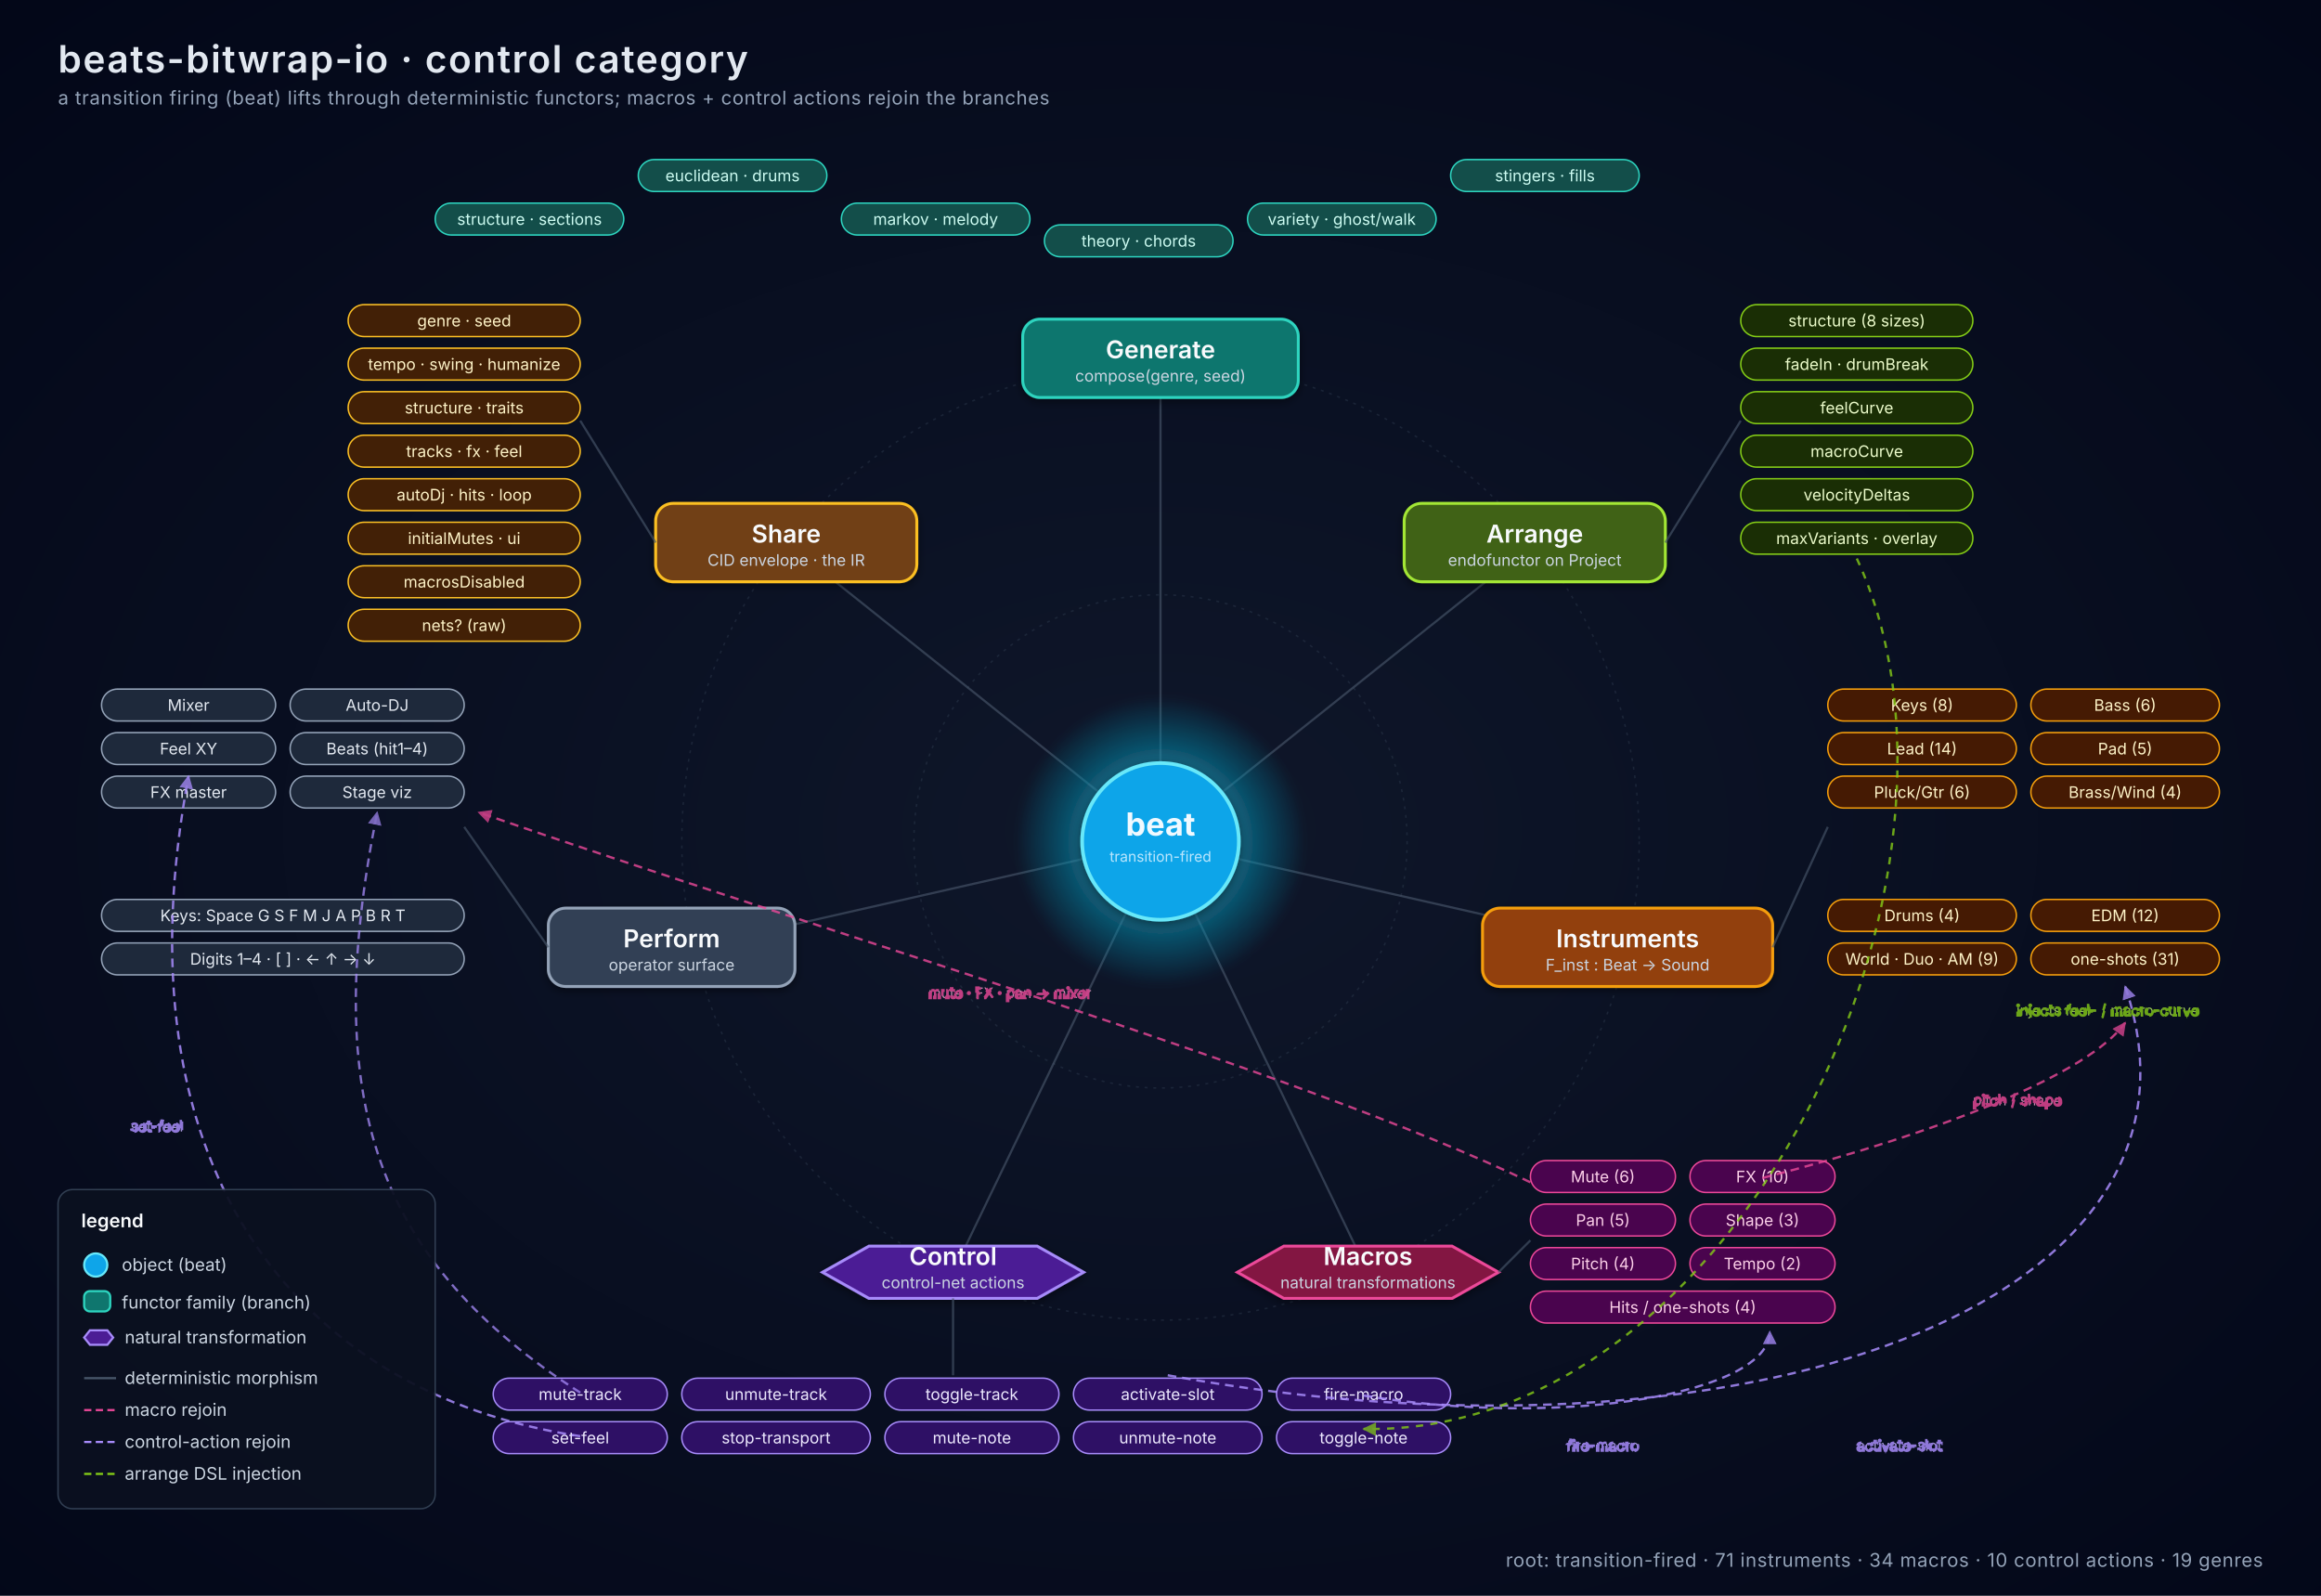
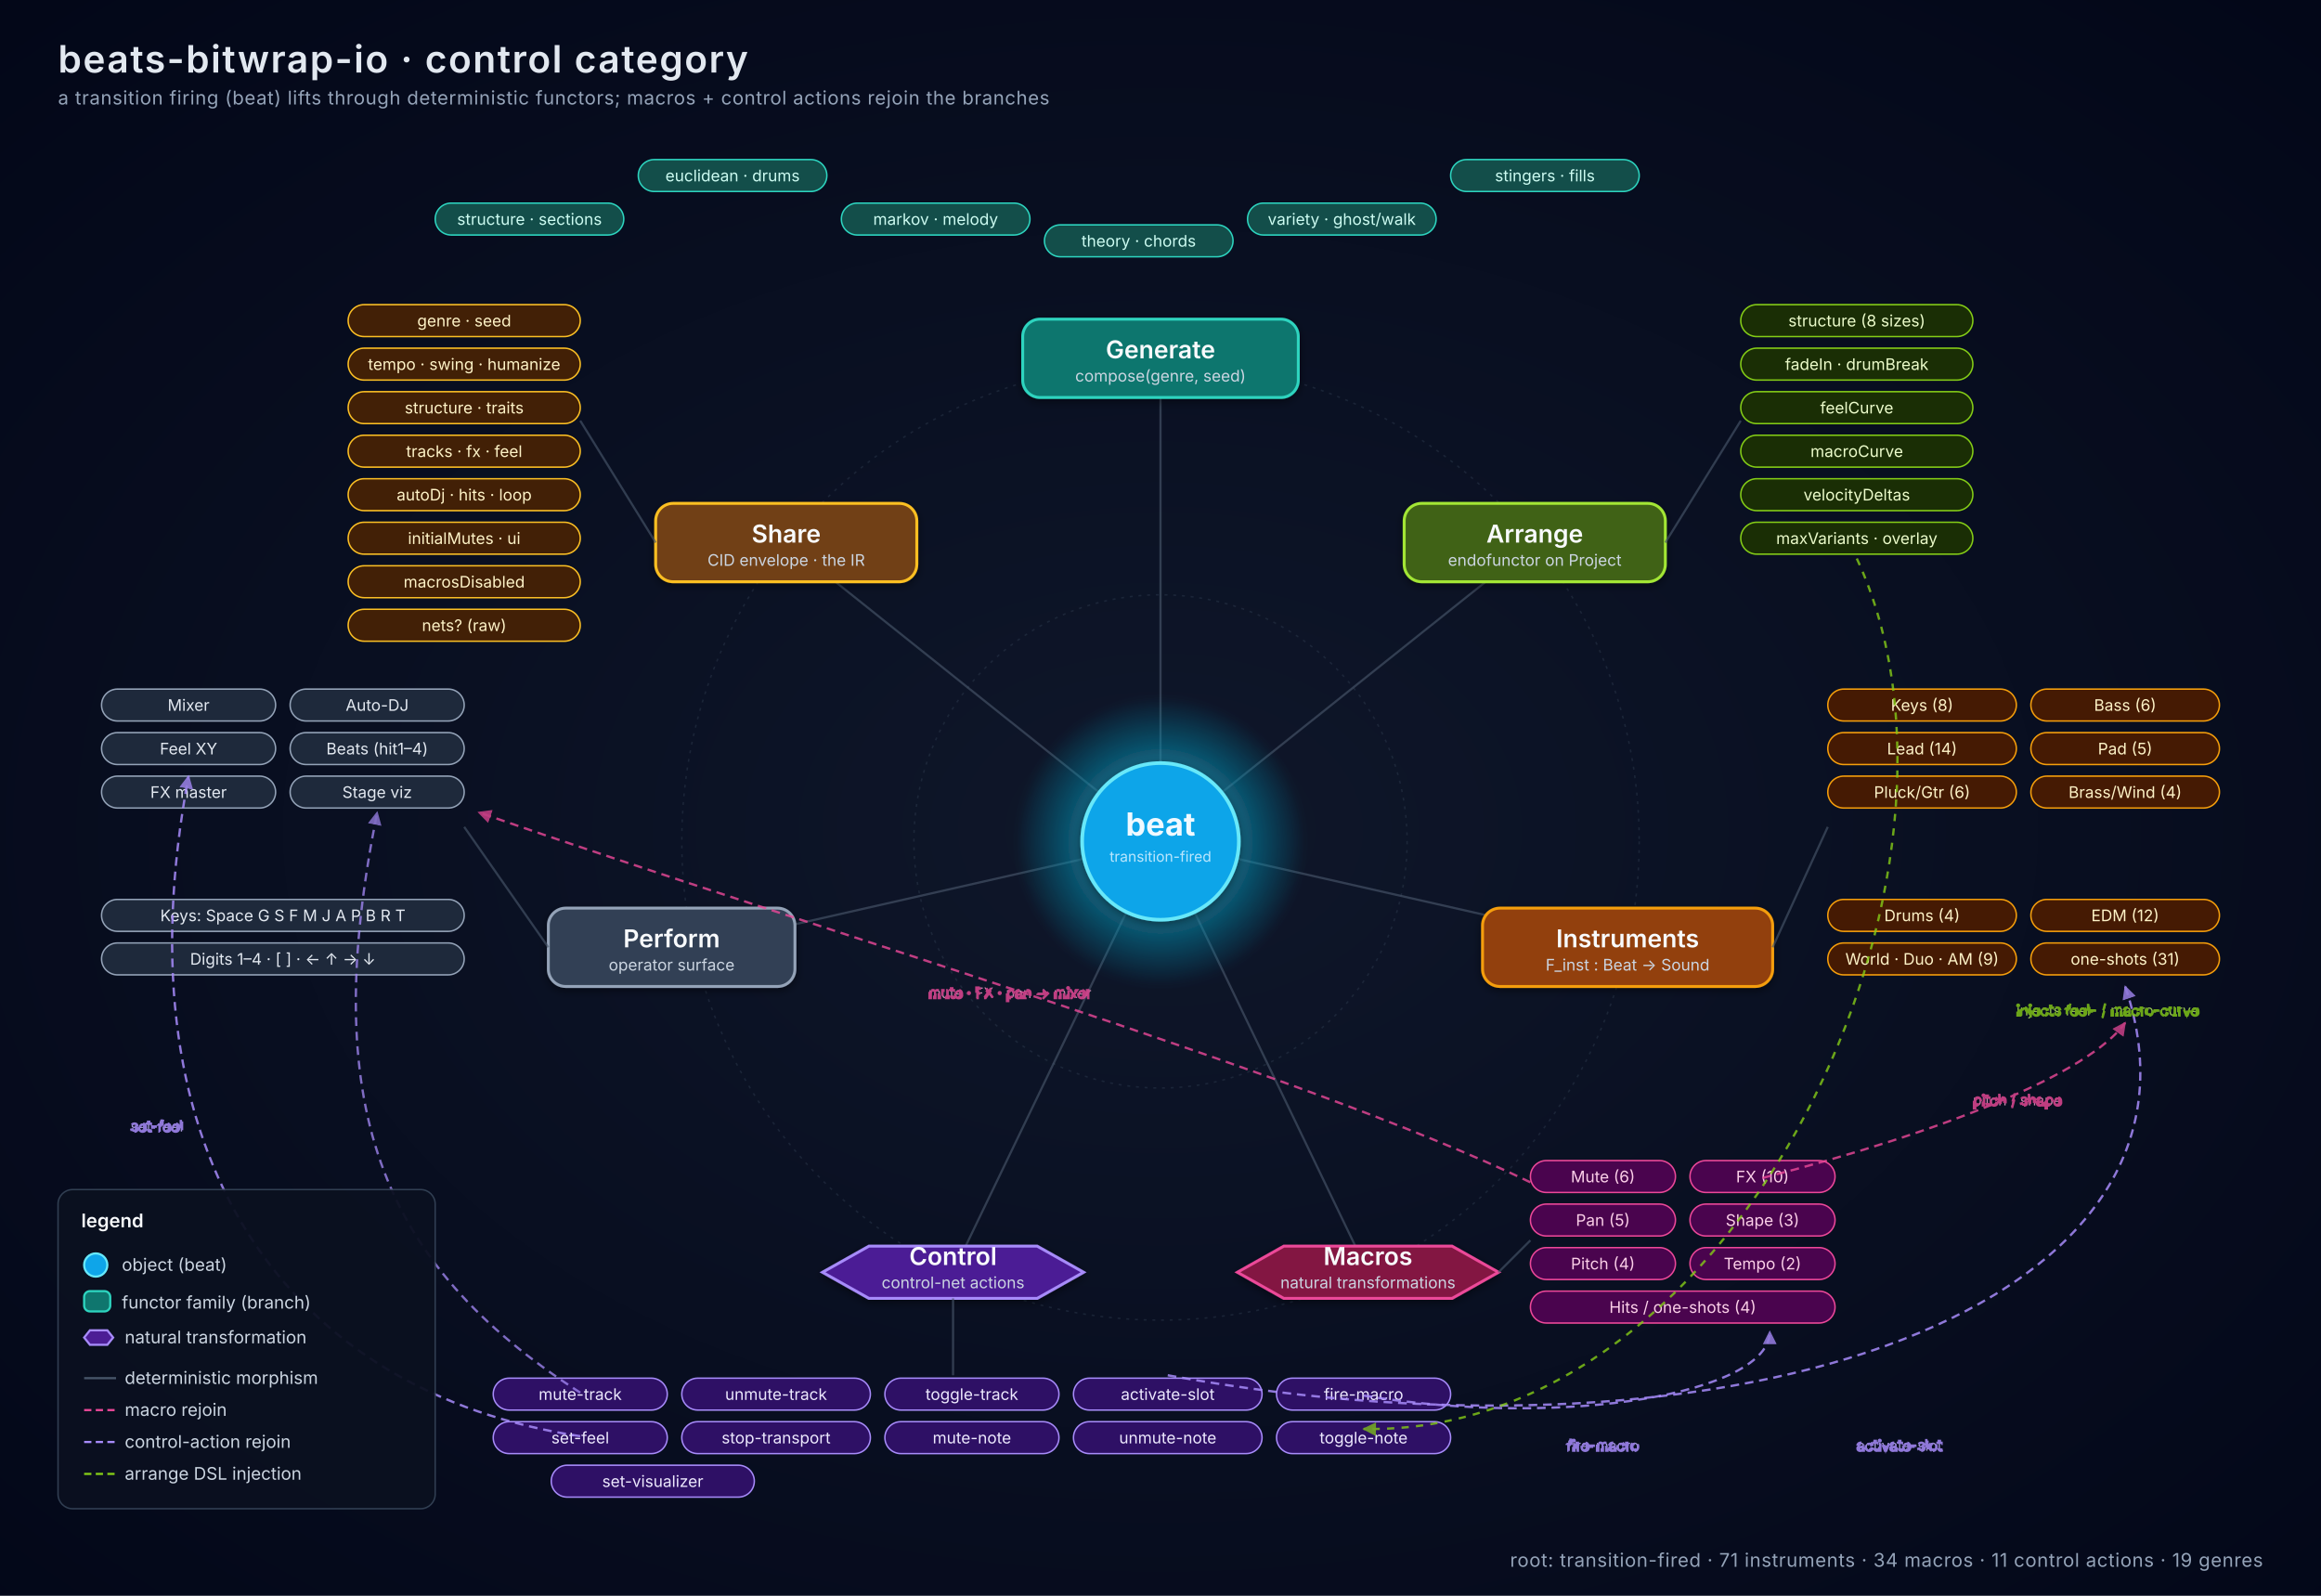
<svg xmlns="http://www.w3.org/2000/svg" viewBox="0 0 1600 1100" font-family="system-ui, -apple-system, 'Segoe UI', sans-serif">
  <defs>
    <radialGradient id="bg" cx="50%" cy="52%" r="75%">
      <stop offset="0%" stop-color="#0f172a" />
      <stop offset="100%" stop-color="#020617" />
    </radialGradient>
    <radialGradient id="beatGlow" cx="50%" cy="50%" r="50%">
      <stop offset="0%" stop-color="#67e8f9" stop-opacity="1" />
      <stop offset="60%" stop-color="#0891b2" stop-opacity="0.55" />
      <stop offset="100%" stop-color="#0891b2" stop-opacity="0" />
    </radialGradient>
    <filter id="soft" x="-50%" y="-50%" width="200%" height="200%">
      <feGaussianBlur stdDeviation="3" />
    </filter>
    <filter id="shadow" x="-50%" y="-50%" width="200%" height="200%">
      <feDropShadow dx="0" dy="2" stdDeviation="3" flood-opacity="0.45" />
    </filter>
    <marker id="arrow" viewBox="0 0 10 10" refX="9" refY="5" markerWidth="7" markerHeight="7" orient="auto">
      <path d="M0,0 L10,5 L0,10 z" fill="#e2e8f0" />
    </marker>
    <marker id="arrowMacro" viewBox="0 0 10 10" refX="9" refY="5" markerWidth="6" markerHeight="6" orient="auto">
      <path d="M0,0 L10,5 L0,10 z" fill="#ec4899" opacity="0.9" />
    </marker>
    <marker id="arrowCtrl" viewBox="0 0 10 10" refX="9" refY="5" markerWidth="6" markerHeight="6" orient="auto">
      <path d="M0,0 L10,5 L0,10 z" fill="#a78bfa" opacity="0.9" />
    </marker>
    <marker id="arrowArr" viewBox="0 0 10 10" refX="9" refY="5" markerWidth="6" markerHeight="6" orient="auto">
      <path d="M0,0 L10,5 L0,10 z" fill="#84cc16" opacity="0.9" />
    </marker>
    <style>
      .title { font-size: 26px; font-weight: 600; fill: #e2e8f0; letter-spacing: 1px; }
      .sub   { font-size: 13px; fill: #94a3b8; letter-spacing: 0.4px; }
      .branch { font-size: 17px; font-weight: 600; fill: #f8fafc; }
      .branchsub { font-size: 11px; fill: #cbd5e1; }
      .leaf  { font-size: 11px; fill: #e2e8f0; }
      .legend { font-size: 12px; fill: #cbd5e1; }
      .legendh { font-size: 13px; font-weight: 600; fill: #f8fafc; }
      .axis  { stroke: #334155; stroke-width: 1; stroke-dasharray: 2 4; opacity: 0.4; }
      .spoke { stroke: #475569; stroke-width: 1.5; opacity: 0.65; fill: none; }
    </style>
  </defs>
  <rect width="1600" height="1100" fill="url(#bg)" />
  <text x="40" y="50" class="title">beats-bitwrap-io · control category</text>
  <text x="40" y="72" class="sub">a transition firing (beat) lifts through deterministic functors; macros + control actions rejoin the branches</text>
  <circle cx="800" cy="580" r="170" fill="none" class="axis" />
  <circle cx="800" cy="580" r="330" fill="none" class="axis" />
  <g class="spoke">
    <line x1="800" y1="580" x2="800" y2="250" />
    <line x1="800" y1="580" x2="1058" y2="374" />
    <line x1="800" y1="580" x2="1122" y2="653" />
    <line x1="800" y1="580" x2="943" y2="877" />
    <line x1="800" y1="580" x2="657" y2="877" />
    <line x1="800" y1="580" x2="478" y2="653" />
    <line x1="800" y1="580" x2="542" y2="374" />
  </g>
  <circle cx="800" cy="580" r="100" fill="url(#beatGlow)" filter="url(#soft)" />
  <circle cx="800" cy="580" r="54" fill="#0ea5e9" stroke="#67e8f9" stroke-width="2.5" filter="url(#shadow)" />
  <text x="800" y="576" text-anchor="middle" font-size="22" font-weight="700" fill="#f0f9ff">beat</text>
  <text x="800" y="594" text-anchor="middle" font-size="10" fill="#bae6fd">transition-fired</text>
  <g>
    <rect x="705" y="220" width="190" height="54" rx="12" fill="#0f766e" stroke="#2dd4bf" stroke-width="2" filter="url(#shadow)" />
    <text x="800" y="247" text-anchor="middle" class="branch">Generate</text>
    <text x="800" y="263" text-anchor="middle" class="branchsub">compose(genre, seed)</text>
    <g font-size="11" fill="#ccfbf1">
      <rect x="440" y="110" width="130" height="22" rx="11" fill="#134e4a" stroke="#2dd4bf" />
      <text x="505" y="125" text-anchor="middle">euclidean · drums</text>
      <rect x="580" y="140" width="130" height="22" rx="11" fill="#134e4a" stroke="#2dd4bf" />
      <text x="645" y="155" text-anchor="middle">markov · melody</text>
      <rect x="720" y="155" width="130" height="22" rx="11" fill="#134e4a" stroke="#2dd4bf" />
      <text x="785" y="170" text-anchor="middle">theory · chords</text>
      <rect x="860" y="140" width="130" height="22" rx="11" fill="#134e4a" stroke="#2dd4bf" />
      <text x="925" y="155" text-anchor="middle">variety · ghost/walk</text>
      <rect x="300" y="140" width="130" height="22" rx="11" fill="#134e4a" stroke="#2dd4bf" />
      <text x="365" y="155" text-anchor="middle">structure · sections</text>
      <rect x="1000" y="110" width="130" height="22" rx="11" fill="#134e4a" stroke="#2dd4bf" />
      <text x="1065" y="125" text-anchor="middle">stingers · fills</text>
    </g>
  </g>
  <g>
    <rect x="968" y="347" width="180" height="54" rx="12" fill="#3f6212" stroke="#a3e635" stroke-width="2" filter="url(#shadow)" />
    <text x="1058" y="374" text-anchor="middle" class="branch">Arrange</text>
    <text x="1058" y="390" text-anchor="middle" class="branchsub">endofunctor on Project</text>
    <g font-size="11" fill="#ecfccb">
      <rect x="1200" y="210" width="160" height="22" rx="11" fill="#1a2e05" stroke="#84cc16" />
      <text x="1280" y="225" text-anchor="middle">structure (8 sizes)</text>
      <rect x="1200" y="240" width="160" height="22" rx="11" fill="#1a2e05" stroke="#84cc16" />
      <text x="1280" y="255" text-anchor="middle">fadeIn · drumBreak</text>
      <rect x="1200" y="270" width="160" height="22" rx="11" fill="#1a2e05" stroke="#84cc16" />
      <text x="1280" y="285" text-anchor="middle">feelCurve</text>
      <rect x="1200" y="300" width="160" height="22" rx="11" fill="#1a2e05" stroke="#84cc16" />
      <text x="1280" y="315" text-anchor="middle">macroCurve</text>
      <rect x="1200" y="330" width="160" height="22" rx="11" fill="#1a2e05" stroke="#84cc16" />
      <text x="1280" y="345" text-anchor="middle">velocityDeltas</text>
      <rect x="1200" y="360" width="160" height="22" rx="11" fill="#1a2e05" stroke="#84cc16" />
      <text x="1280" y="375" text-anchor="middle">maxVariants · overlay</text>
    </g>
    <line x1="1148" y1="374" x2="1200" y2="290" class="spoke" />
  </g>
  <g>
    <rect x="1022" y="626" width="200" height="54" rx="12" fill="#92400e" stroke="#f59e0b" stroke-width="2" filter="url(#shadow)" />
    <text x="1122" y="653" text-anchor="middle" class="branch">Instruments</text>
    <text x="1122" y="669" text-anchor="middle" class="branchsub">F_inst : Beat → Sound</text>
    <g font-size="11" fill="#fef3c7">
      <rect x="1260" y="475" width="130" height="22" rx="11" fill="#451a03" stroke="#f59e0b" />
      <text x="1325" y="490" text-anchor="middle">Keys (8)</text>
      <rect x="1400" y="475" width="130" height="22" rx="11" fill="#451a03" stroke="#f59e0b" />
      <text x="1465" y="490" text-anchor="middle">Bass (6)</text>
      <rect x="1260" y="505" width="130" height="22" rx="11" fill="#451a03" stroke="#f59e0b" />
      <text x="1325" y="520" text-anchor="middle">Lead (14)</text>
      <rect x="1400" y="505" width="130" height="22" rx="11" fill="#451a03" stroke="#f59e0b" />
      <text x="1465" y="520" text-anchor="middle">Pad (5)</text>
      <rect x="1260" y="535" width="130" height="22" rx="11" fill="#451a03" stroke="#f59e0b" />
      <text x="1325" y="550" text-anchor="middle">Pluck/Gtr (6)</text>
      <rect x="1400" y="535" width="130" height="22" rx="11" fill="#451a03" stroke="#f59e0b" />
      <text x="1465" y="550" text-anchor="middle">Brass/Wind (4)</text>
      <rect x="1260" y="620" width="130" height="22" rx="11" fill="#451a03" stroke="#f59e0b" />
      <text x="1325" y="635" text-anchor="middle">Drums (4)</text>
      <rect x="1400" y="620" width="130" height="22" rx="11" fill="#451a03" stroke="#f59e0b" />
      <text x="1465" y="635" text-anchor="middle">EDM (12)</text>
      <rect x="1260" y="650" width="130" height="22" rx="11" fill="#451a03" stroke="#f59e0b" />
      <text x="1325" y="665" text-anchor="middle">World · Duo · AM (9)</text>
      <rect x="1400" y="650" width="130" height="22" rx="11" fill="#451a03" stroke="#f59e0b" />
      <text x="1465" y="665" text-anchor="middle">one-shots (31)</text>
    </g>
    <line x1="1222" y1="653" x2="1260" y2="570" class="spoke" />
  </g>
  <g>
    <polygon points="853,877 885,859 1001,859 1033,877 1001,895 885,895" fill="#831843" stroke="#ec4899" stroke-width="2" filter="url(#shadow)" />
    <text x="943" y="872" text-anchor="middle" class="branch">Macros</text>
    <text x="943" y="888" text-anchor="middle" class="branchsub">natural transformations</text>
    <g font-size="11" fill="#fbcfe8">
      <rect x="1055" y="800" width="100" height="22" rx="11" fill="#4a044e" stroke="#ec4899" />
      <text x="1105" y="815" text-anchor="middle">Mute (6)</text>
      <rect x="1165" y="800" width="100" height="22" rx="11" fill="#4a044e" stroke="#ec4899" />
      <text x="1215" y="815" text-anchor="middle">FX (10)</text>
      <rect x="1055" y="830" width="100" height="22" rx="11" fill="#4a044e" stroke="#ec4899" />
      <text x="1105" y="845" text-anchor="middle">Pan (5)</text>
      <rect x="1165" y="830" width="100" height="22" rx="11" fill="#4a044e" stroke="#ec4899" />
      <text x="1215" y="845" text-anchor="middle">Shape (3)</text>
      <rect x="1055" y="860" width="100" height="22" rx="11" fill="#4a044e" stroke="#ec4899" />
      <text x="1105" y="875" text-anchor="middle">Pitch (4)</text>
      <rect x="1165" y="860" width="100" height="22" rx="11" fill="#4a044e" stroke="#ec4899" />
      <text x="1215" y="875" text-anchor="middle">Tempo (2)</text>
      <rect x="1055" y="890" width="210" height="22" rx="11" fill="#4a044e" stroke="#ec4899" />
      <text x="1160" y="905" text-anchor="middle">Hits / one-shots (4)</text>
    </g>
    <line x1="1033" y1="877" x2="1055" y2="855" class="spoke" />
  </g>
  <g>
    <polygon points="567,877 599,859 715,859 747,877 715,895 599,895" fill="#4c1d95" stroke="#a78bfa" stroke-width="2" filter="url(#shadow)" />
    <text x="657" y="872" text-anchor="middle" class="branch">Control</text>
    <text x="657" y="888" text-anchor="middle" class="branchsub">control-net actions</text>
    <g font-size="11" fill="#ede9fe">
      <rect x="340" y="950" width="120" height="22" rx="11" fill="#2e1065" stroke="#a78bfa" />
      <text x="400" y="965" text-anchor="middle">mute-track</text>
      <rect x="470" y="950" width="130" height="22" rx="11" fill="#2e1065" stroke="#a78bfa" />
      <text x="535" y="965" text-anchor="middle">unmute-track</text>
      <rect x="610" y="950" width="120" height="22" rx="11" fill="#2e1065" stroke="#a78bfa" />
      <text x="670" y="965" text-anchor="middle">toggle-track</text>
      <rect x="740" y="950" width="130" height="22" rx="11" fill="#2e1065" stroke="#a78bfa" />
      <text x="805" y="965" text-anchor="middle">activate-slot</text>
      <rect x="880" y="950" width="120" height="22" rx="11" fill="#2e1065" stroke="#a78bfa" />
      <text x="940" y="965" text-anchor="middle">fire-macro</text>
      <rect x="340" y="980" width="120" height="22" rx="11" fill="#2e1065" stroke="#a78bfa" />
      <text x="400" y="995" text-anchor="middle">set-feel</text>
      <rect x="470" y="980" width="130" height="22" rx="11" fill="#2e1065" stroke="#a78bfa" />
      <text x="535" y="995" text-anchor="middle">stop-transport</text>
      <rect x="610" y="980" width="120" height="22" rx="11" fill="#2e1065" stroke="#a78bfa" />
      <text x="670" y="995" text-anchor="middle">mute-note</text>
      <rect x="740" y="980" width="130" height="22" rx="11" fill="#2e1065" stroke="#a78bfa" />
      <text x="805" y="995" text-anchor="middle">unmute-note</text>
      <rect x="880" y="980" width="120" height="22" rx="11" fill="#2e1065" stroke="#a78bfa" />
      <text x="940" y="995" text-anchor="middle">toggle-note</text>
+       <rect x="380" y="1010" width="140" height="22" rx="11" fill="#2e1065" stroke="#a78bfa" />
+       <text x="450" y="1025" text-anchor="middle">set-visualizer</text>
    </g>
    <line x1="657" y1="895" x2="657" y2="948" class="spoke" />
  </g>
  <g>
    <rect x="378" y="626" width="170" height="54" rx="12" fill="#334155" stroke="#94a3b8" stroke-width="2" filter="url(#shadow)" />
    <text x="463" y="653" text-anchor="middle" class="branch">Perform</text>
    <text x="463" y="669" text-anchor="middle" class="branchsub">operator surface</text>
    <g font-size="11" fill="#e2e8f0">
      <rect x="70" y="475" width="120" height="22" rx="11" fill="#1e293b" stroke="#94a3b8" />
      <text x="130" y="490" text-anchor="middle">Mixer</text>
      <rect x="200" y="475" width="120" height="22" rx="11" fill="#1e293b" stroke="#94a3b8" />
      <text x="260" y="490" text-anchor="middle">Auto-DJ</text>
      <rect x="70" y="505" width="120" height="22" rx="11" fill="#1e293b" stroke="#94a3b8" />
      <text x="130" y="520" text-anchor="middle">Feel XY</text>
      <rect x="200" y="505" width="120" height="22" rx="11" fill="#1e293b" stroke="#94a3b8" />
      <text x="260" y="520" text-anchor="middle">Beats (hit1–4)</text>
      <rect x="70" y="535" width="120" height="22" rx="11" fill="#1e293b" stroke="#94a3b8" />
      <text x="130" y="550" text-anchor="middle">FX master</text>
      <rect x="200" y="535" width="120" height="22" rx="11" fill="#1e293b" stroke="#94a3b8" />
      <text x="260" y="550" text-anchor="middle">Stage viz</text>
      <rect x="70" y="620" width="250" height="22" rx="11" fill="#1e293b" stroke="#94a3b8" />
      <text x="195" y="635" text-anchor="middle">Keys: Space G S F M J A P B R T</text>
      <rect x="70" y="650" width="250" height="22" rx="11" fill="#1e293b" stroke="#94a3b8" />
      <text x="195" y="665" text-anchor="middle">Digits 1–4 · [ ] · ← ↑ → ↓</text>
    </g>
    <line x1="378" y1="653" x2="320" y2="570" class="spoke" />
  </g>
  <g>
    <rect x="452" y="347" width="180" height="54" rx="12" fill="#713f12" stroke="#fbbf24" stroke-width="2" filter="url(#shadow)" />
    <text x="542" y="374" text-anchor="middle" class="branch">Share</text>
    <text x="542" y="390" text-anchor="middle" class="branchsub">CID envelope · the IR</text>
    <g font-size="11" fill="#fef3c7">
      <rect x="240" y="210" width="160" height="22" rx="11" fill="#422006" stroke="#fbbf24" />
      <text x="320" y="225" text-anchor="middle">genre · seed</text>
      <rect x="240" y="240" width="160" height="22" rx="11" fill="#422006" stroke="#fbbf24" />
      <text x="320" y="255" text-anchor="middle">tempo · swing · humanize</text>
      <rect x="240" y="270" width="160" height="22" rx="11" fill="#422006" stroke="#fbbf24" />
      <text x="320" y="285" text-anchor="middle">structure · traits</text>
      <rect x="240" y="300" width="160" height="22" rx="11" fill="#422006" stroke="#fbbf24" />
      <text x="320" y="315" text-anchor="middle">tracks · fx · feel</text>
      <rect x="240" y="330" width="160" height="22" rx="11" fill="#422006" stroke="#fbbf24" />
      <text x="320" y="345" text-anchor="middle">autoDj · hits · loop</text>
      <rect x="240" y="360" width="160" height="22" rx="11" fill="#422006" stroke="#fbbf24" />
      <text x="320" y="375" text-anchor="middle">initialMutes · ui</text>
      <rect x="240" y="390" width="160" height="22" rx="11" fill="#422006" stroke="#fbbf24" />
      <text x="320" y="405" text-anchor="middle">macrosDisabled</text>
      <rect x="240" y="420" width="160" height="22" rx="11" fill="#422006" stroke="#fbbf24" />
      <text x="320" y="435" text-anchor="middle">nets? (raw)</text>
    </g>
    <line x1="452" y1="374" x2="400" y2="290" class="spoke" />
  </g>
  <g fill="none" stroke="#ec4899" stroke-width="1.6" stroke-dasharray="6 4" opacity="0.8" marker-end="url(#arrowMacro)">
    <path d="M 1215 812 C 1340 780, 1440 740, 1465 705" />
    <text x="1360" y="762" font-size="10" fill="#f9a8d4">pitch / shape</text>
  </g>
  <g fill="none" stroke="#ec4899" stroke-width="1.6" stroke-dasharray="6 4" opacity="0.8" marker-end="url(#arrowMacro)">
    <path d="M 1055 815 C 900 740, 560 640, 330 560" />
    <text x="640" y="688" font-size="10" fill="#f9a8d4">mute · FX · pan → mixer</text>
  </g>
  <g fill="none" stroke="#a78bfa" stroke-width="1.6" stroke-dasharray="6 4" opacity="0.85" marker-end="url(#arrowCtrl)">
    <path d="M 400 990 C 200 960, 80 800, 130 535" />
    <text x="90" y="780" font-size="10" fill="#c4b5fd">set-feel</text>
  </g>
  <g fill="none" stroke="#a78bfa" stroke-width="1.6" stroke-dasharray="6 4" opacity="0.85" marker-end="url(#arrowCtrl)">
    <path d="M 940 962 C 1080 985, 1220 960, 1220 918" />
    <text x="1080" y="1000" font-size="10" fill="#c4b5fd">fire-macro</text>
  </g>
  <g fill="none" stroke="#a78bfa" stroke-width="1.6" stroke-dasharray="6 4" opacity="0.85" marker-end="url(#arrowCtrl)">
    <path d="M 805 948 C 1200 1020, 1540 900, 1465 680" />
    <text x="1280" y="1000" font-size="10" fill="#c4b5fd">activate-slot</text>
  </g>
  <g fill="none" stroke="#a78bfa" stroke-width="1.6" stroke-dasharray="6 4" opacity="0.75" marker-end="url(#arrowCtrl)">
    <path d="M 400 960 C 260 870, 220 760, 260 560" />
  </g>
  <g fill="none" stroke="#84cc16" stroke-width="1.6" stroke-dasharray="5 5" opacity="0.8" marker-end="url(#arrowArr)">
    <path d="M 1280 385 C 1380 600, 1200 990, 940 985" />
    <text x="1390" y="700" font-size="10" fill="#bef264">injects feel- / macro-curve</text>
  </g>
  <g transform="translate(40, 820)">
    <rect x="0" y="0" width="260" height="220" rx="10" fill="#0b1020" stroke="#334155" opacity="0.95" />
    <text x="16" y="26" class="legendh">legend</text>
    <circle cx="26" cy="52" r="8" fill="#0ea5e9" stroke="#67e8f9" stroke-width="1.5" />
    <text x="44" y="56" class="legend">object (beat)</text>
    <rect x="18" y="70" width="18" height="14" rx="4" fill="#0f766e" stroke="#2dd4bf" stroke-width="1.5" />
    <text x="44" y="82" class="legend">functor family (branch)</text>
    <polygon points="18,102 22,97 34,97 38,102 34,107 22,107" fill="#4c1d95" stroke="#a78bfa" stroke-width="1.5" />
    <text x="46" y="106" class="legend">natural transformation</text>
    <line x1="18" y1="130" x2="40" y2="130" stroke="#475569" stroke-width="1.5" />
    <text x="46" y="134" class="legend">deterministic morphism</text>
    <line x1="18" y1="152" x2="40" y2="152" stroke="#ec4899" stroke-width="1.5" stroke-dasharray="5 3" />
    <text x="46" y="156" class="legend">macro rejoin</text>
    <line x1="18" y1="174" x2="40" y2="174" stroke="#a78bfa" stroke-width="1.5" stroke-dasharray="5 3" />
    <text x="46" y="178" class="legend">control-action rejoin</text>
    <line x1="18" y1="196" x2="40" y2="196" stroke="#84cc16" stroke-width="1.5" stroke-dasharray="5 3" />
    <text x="46" y="200" class="legend">arrange DSL injection</text>
  </g>
-   <text x="1560" y="1080" text-anchor="end" class="sub">root: transition-fired · 71 instruments · 34 macros · 10 control actions · 19 genres</text>
+   <text x="1560" y="1080" text-anchor="end" class="sub">root: transition-fired · 71 instruments · 34 macros · 11 control actions · 19 genres</text>
</svg>
